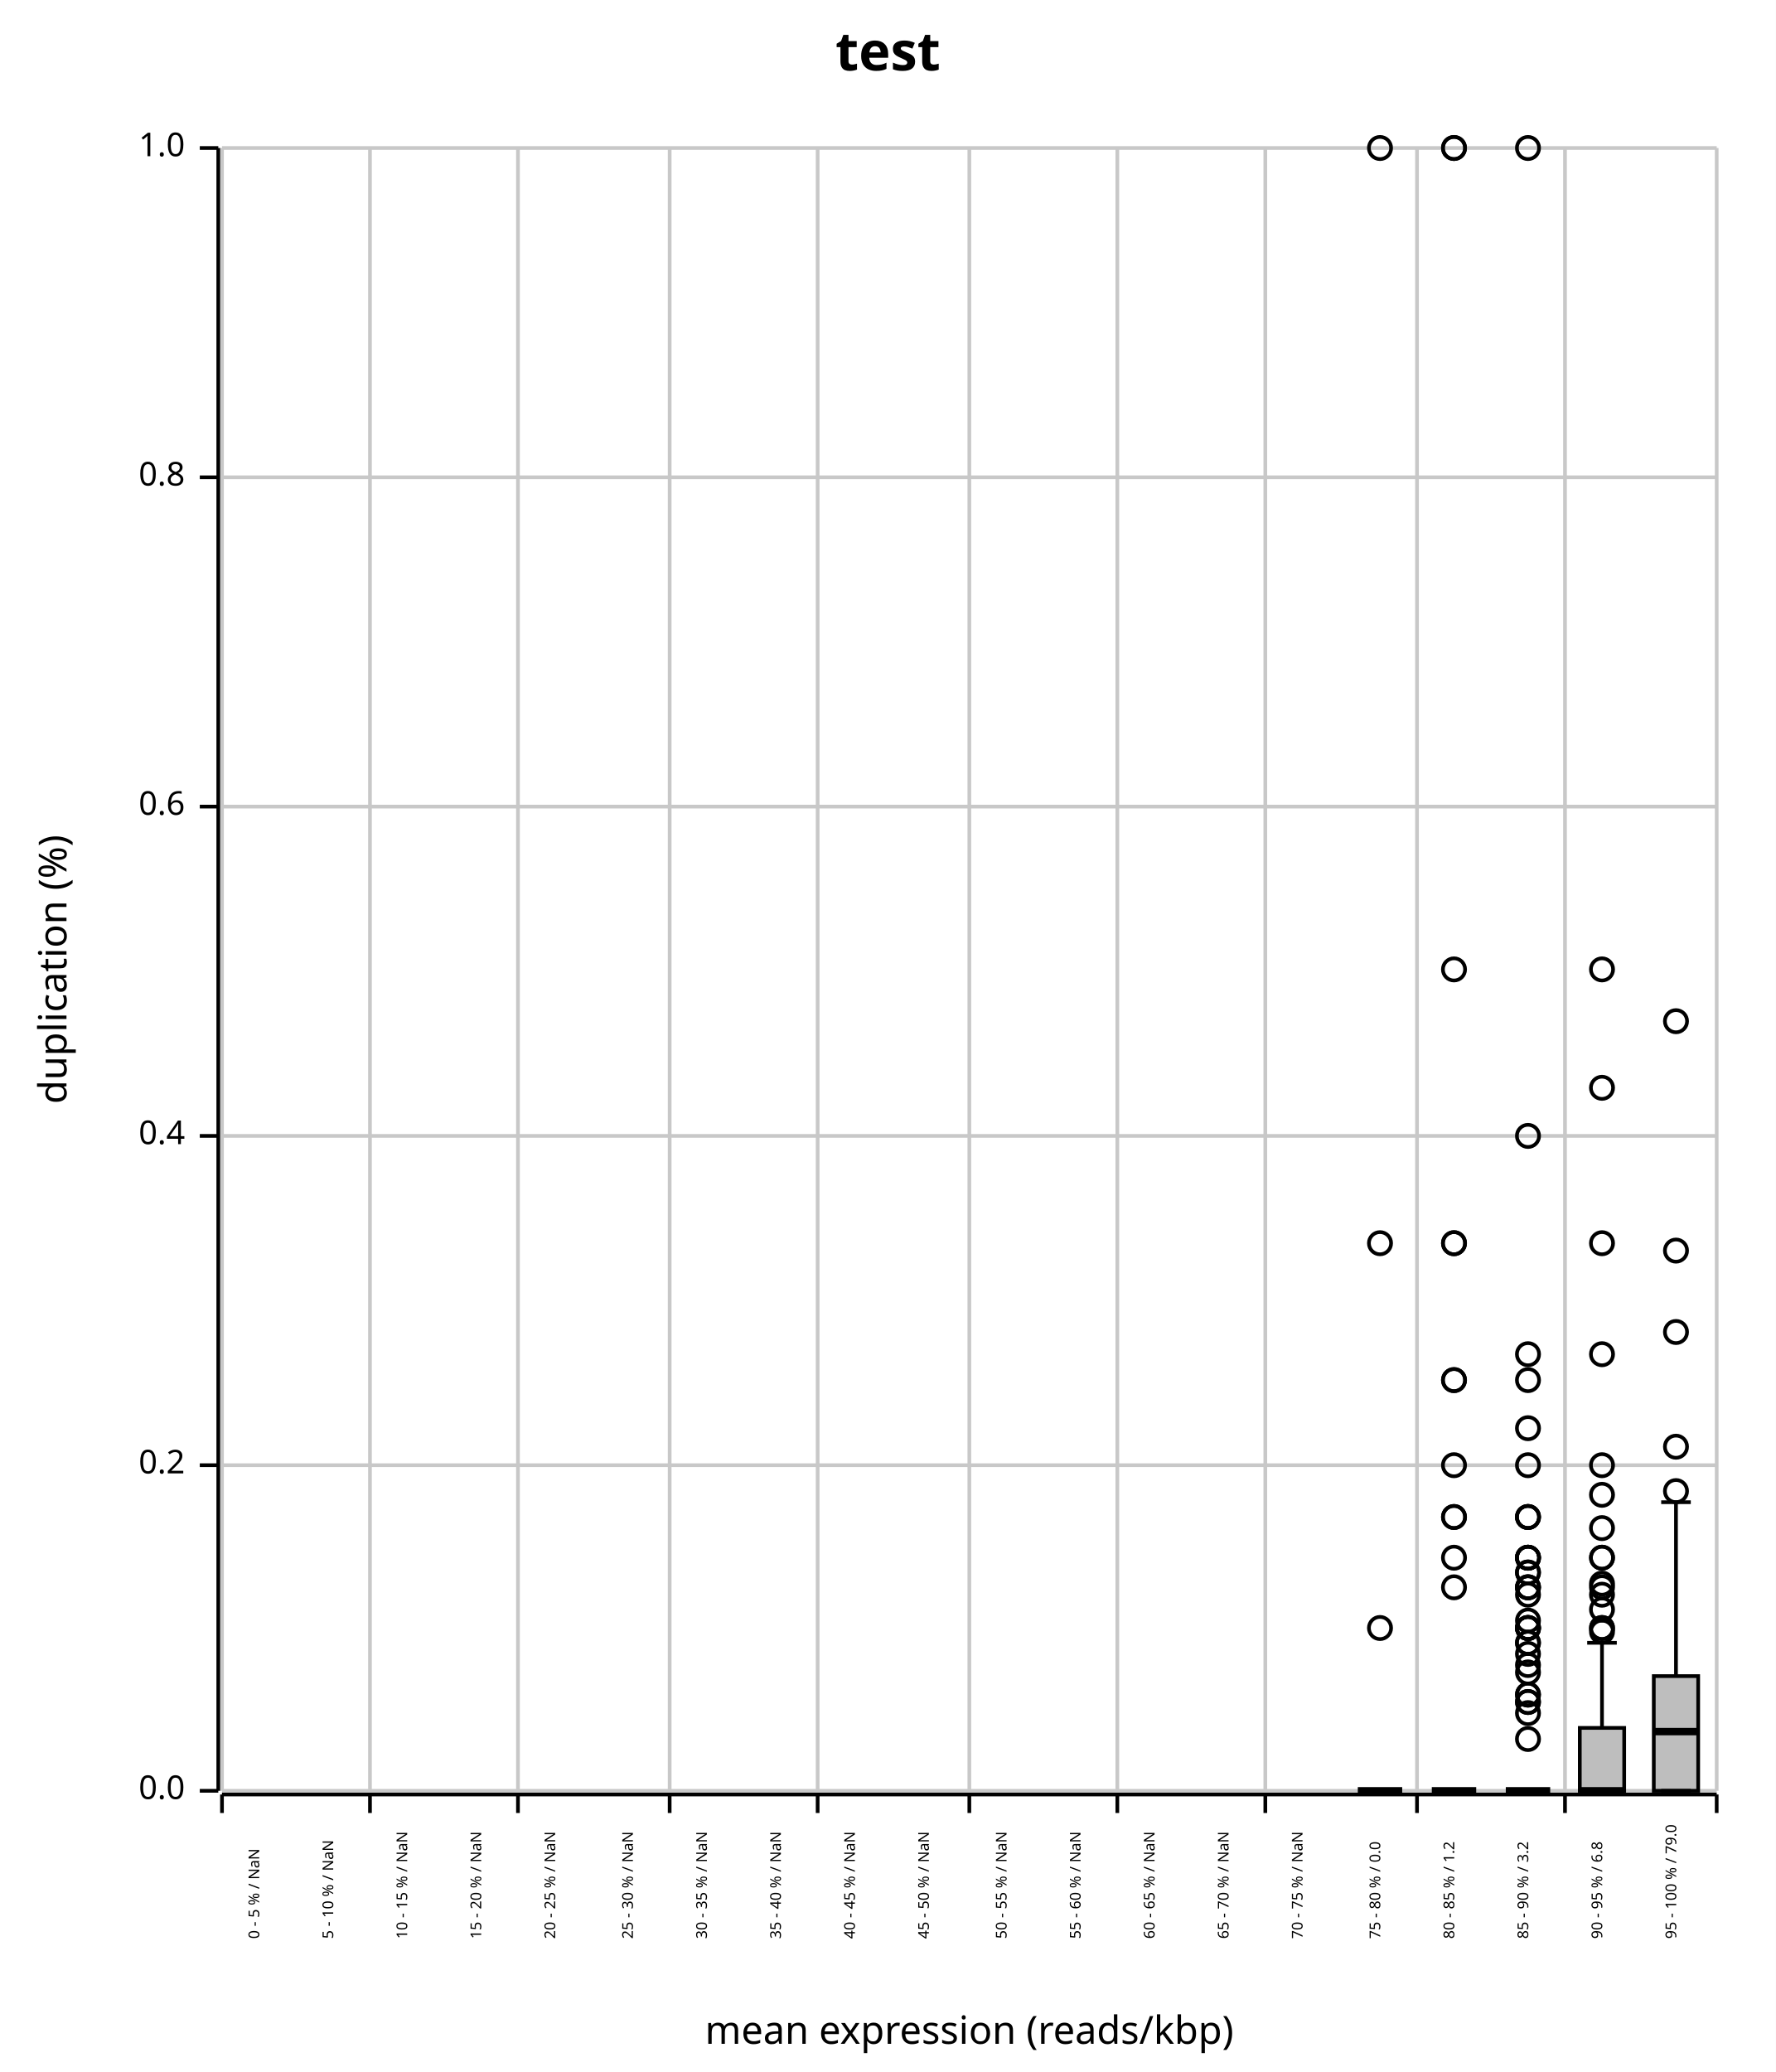
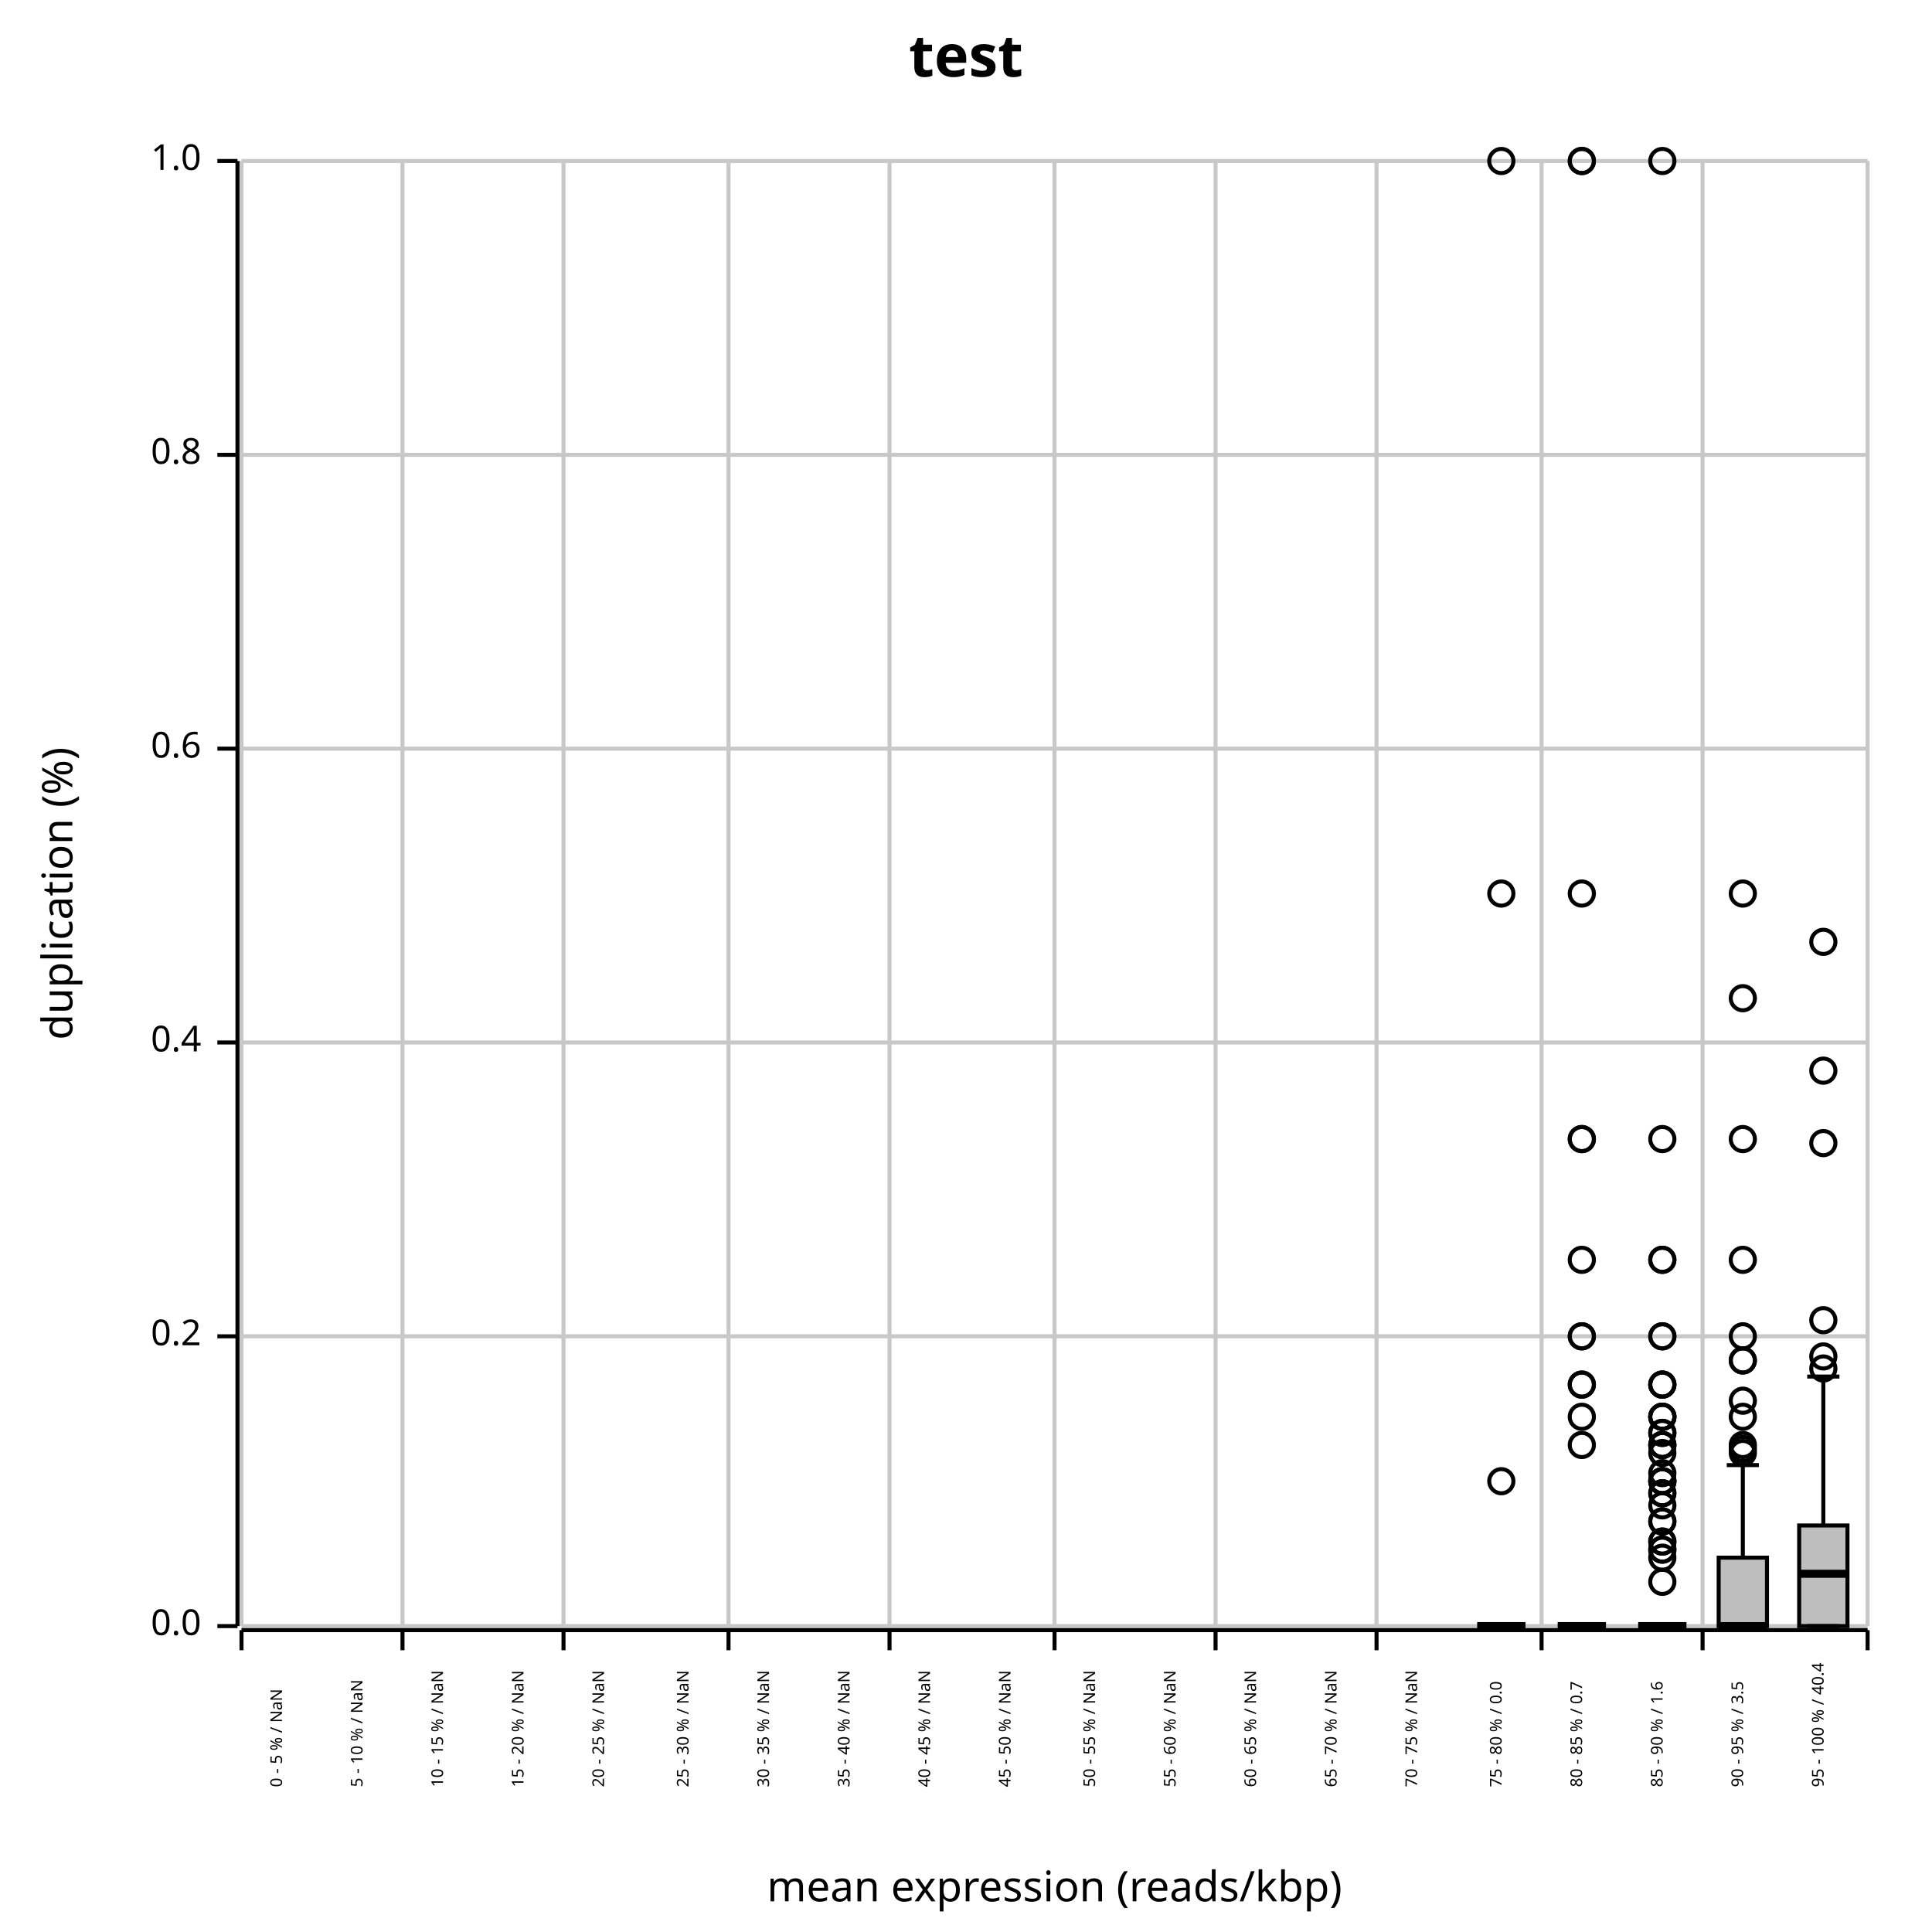
- <svg xmlns="http://www.w3.org/2000/svg" width="480" height="560" viewBox="0 0 480 560">
-   <rect x="0" y="0" width="480" height="560" opacity="1" fill="#FFFFFF" stroke="none" />
+ <svg xmlns="http://www.w3.org/2000/svg" width="480" height="480" viewBox="0 0 480 480">
+   <rect x="0" y="0" width="480" height="480" opacity="1" fill="#FFFFFF" stroke="none" />
  <text x="240" y="8" dy="0.76em" text-anchor="middle" font-family="sans-serif" font-size="14.516" opacity="1" fill="#000000" font-weight="bold">
test
</text>
-   <text x="10" y="262" dy="0.76em" text-anchor="middle" font-family="sans-serif" font-size="10.484" opacity="1" fill="#000000" transform="rotate(270, 10, 262)">
+   <text x="10" y="222" dy="0.76em" text-anchor="middle" font-family="sans-serif" font-size="10.484" opacity="1" fill="#000000" transform="rotate(270, 10, 222)">
duplication (%)
</text>
-   <text x="262" y="555" dy="-0.5ex" text-anchor="middle" font-family="sans-serif" font-size="10.484" opacity="1" fill="#000000">
+   <text x="262" y="475" dy="-0.5ex" text-anchor="middle" font-family="sans-serif" font-size="10.484" opacity="1" fill="#000000">
mean expression (reads/kbp)
</text>
-   <line opacity="1" stroke="#C8C8C8" stroke-width="1" x1="60" y1="484" x2="60" y2="40" />
-   <line opacity="1" stroke="#C8C8C8" stroke-width="1" x1="100" y1="484" x2="100" y2="40" />
-   <line opacity="1" stroke="#C8C8C8" stroke-width="1" x1="140" y1="484" x2="140" y2="40" />
-   <line opacity="1" stroke="#C8C8C8" stroke-width="1" x1="181" y1="484" x2="181" y2="40" />
-   <line opacity="1" stroke="#C8C8C8" stroke-width="1" x1="221" y1="484" x2="221" y2="40" />
-   <line opacity="1" stroke="#C8C8C8" stroke-width="1" x1="262" y1="484" x2="262" y2="40" />
-   <line opacity="1" stroke="#C8C8C8" stroke-width="1" x1="302" y1="484" x2="302" y2="40" />
-   <line opacity="1" stroke="#C8C8C8" stroke-width="1" x1="342" y1="484" x2="342" y2="40" />
-   <line opacity="1" stroke="#C8C8C8" stroke-width="1" x1="383" y1="484" x2="383" y2="40" />
-   <line opacity="1" stroke="#C8C8C8" stroke-width="1" x1="423" y1="484" x2="423" y2="40" />
-   <line opacity="1" stroke="#C8C8C8" stroke-width="1" x1="464" y1="484" x2="464" y2="40" />
-   <line opacity="1" stroke="#C8C8C8" stroke-width="1" x1="60" y1="484" x2="464" y2="484" />
-   <line opacity="1" stroke="#C8C8C8" stroke-width="1" x1="60" y1="396" x2="464" y2="396" />
-   <line opacity="1" stroke="#C8C8C8" stroke-width="1" x1="60" y1="307" x2="464" y2="307" />
-   <line opacity="1" stroke="#C8C8C8" stroke-width="1" x1="60" y1="218" x2="464" y2="218" />
-   <line opacity="1" stroke="#C8C8C8" stroke-width="1" x1="60" y1="129" x2="464" y2="129" />
+   <line opacity="1" stroke="#C8C8C8" stroke-width="1" x1="60" y1="404" x2="60" y2="40" />
+   <line opacity="1" stroke="#C8C8C8" stroke-width="1" x1="100" y1="404" x2="100" y2="40" />
+   <line opacity="1" stroke="#C8C8C8" stroke-width="1" x1="140" y1="404" x2="140" y2="40" />
+   <line opacity="1" stroke="#C8C8C8" stroke-width="1" x1="181" y1="404" x2="181" y2="40" />
+   <line opacity="1" stroke="#C8C8C8" stroke-width="1" x1="221" y1="404" x2="221" y2="40" />
+   <line opacity="1" stroke="#C8C8C8" stroke-width="1" x1="262" y1="404" x2="262" y2="40" />
+   <line opacity="1" stroke="#C8C8C8" stroke-width="1" x1="302" y1="404" x2="302" y2="40" />
+   <line opacity="1" stroke="#C8C8C8" stroke-width="1" x1="342" y1="404" x2="342" y2="40" />
+   <line opacity="1" stroke="#C8C8C8" stroke-width="1" x1="383" y1="404" x2="383" y2="40" />
+   <line opacity="1" stroke="#C8C8C8" stroke-width="1" x1="423" y1="404" x2="423" y2="40" />
+   <line opacity="1" stroke="#C8C8C8" stroke-width="1" x1="464" y1="404" x2="464" y2="40" />
+   <line opacity="1" stroke="#C8C8C8" stroke-width="1" x1="60" y1="404" x2="464" y2="404" />
+   <line opacity="1" stroke="#C8C8C8" stroke-width="1" x1="60" y1="332" x2="464" y2="332" />
+   <line opacity="1" stroke="#C8C8C8" stroke-width="1" x1="60" y1="259" x2="464" y2="259" />
+   <line opacity="1" stroke="#C8C8C8" stroke-width="1" x1="60" y1="186" x2="464" y2="186" />
+   <line opacity="1" stroke="#C8C8C8" stroke-width="1" x1="60" y1="113" x2="464" y2="113" />
  <line opacity="1" stroke="#C8C8C8" stroke-width="1" x1="60" y1="40" x2="464" y2="40" />
-   <polyline fill="none" opacity="1" stroke="#000000" stroke-width="1" points="59,40 59,484 " />
-   <text x="50" y="484" dy="0.5ex" text-anchor="end" font-family="sans-serif" font-size="8.871" opacity="1" fill="#000000">
+   <polyline fill="none" opacity="1" stroke="#000000" stroke-width="1" points="59,40 59,404 " />
+   <text x="50" y="404" dy="0.5ex" text-anchor="end" font-family="sans-serif" font-size="8.871" opacity="1" fill="#000000">
0.0
</text>
-   <polyline fill="none" opacity="1" stroke="#000000" stroke-width="1" points="54,484 59,484 " />
-   <text x="50" y="396" dy="0.5ex" text-anchor="end" font-family="sans-serif" font-size="8.871" opacity="1" fill="#000000">
+   <polyline fill="none" opacity="1" stroke="#000000" stroke-width="1" points="54,404 59,404 " />
+   <text x="50" y="332" dy="0.5ex" text-anchor="end" font-family="sans-serif" font-size="8.871" opacity="1" fill="#000000">
0.2
</text>
-   <polyline fill="none" opacity="1" stroke="#000000" stroke-width="1" points="54,396 59,396 " />
-   <text x="50" y="307" dy="0.5ex" text-anchor="end" font-family="sans-serif" font-size="8.871" opacity="1" fill="#000000">
+   <polyline fill="none" opacity="1" stroke="#000000" stroke-width="1" points="54,332 59,332 " />
+   <text x="50" y="259" dy="0.5ex" text-anchor="end" font-family="sans-serif" font-size="8.871" opacity="1" fill="#000000">
0.4
</text>
-   <polyline fill="none" opacity="1" stroke="#000000" stroke-width="1" points="54,307 59,307 " />
-   <text x="50" y="218" dy="0.5ex" text-anchor="end" font-family="sans-serif" font-size="8.871" opacity="1" fill="#000000">
+   <polyline fill="none" opacity="1" stroke="#000000" stroke-width="1" points="54,259 59,259 " />
+   <text x="50" y="186" dy="0.5ex" text-anchor="end" font-family="sans-serif" font-size="8.871" opacity="1" fill="#000000">
0.6
</text>
-   <polyline fill="none" opacity="1" stroke="#000000" stroke-width="1" points="54,218 59,218 " />
-   <text x="50" y="129" dy="0.5ex" text-anchor="end" font-family="sans-serif" font-size="8.871" opacity="1" fill="#000000">
+   <polyline fill="none" opacity="1" stroke="#000000" stroke-width="1" points="54,186 59,186 " />
+   <text x="50" y="113" dy="0.5ex" text-anchor="end" font-family="sans-serif" font-size="8.871" opacity="1" fill="#000000">
0.8
</text>
-   <polyline fill="none" opacity="1" stroke="#000000" stroke-width="1" points="54,129 59,129 " />
+   <polyline fill="none" opacity="1" stroke="#000000" stroke-width="1" points="54,113 59,113 " />
  <text x="50" y="40" dy="0.5ex" text-anchor="end" font-family="sans-serif" font-size="8.871" opacity="1" fill="#000000">
1.0
</text>
  <polyline fill="none" opacity="1" stroke="#000000" stroke-width="1" points="54,40 59,40 " />
-   <polyline fill="none" opacity="1" stroke="#000000" stroke-width="1" points="60,485 464,485 " />
-   <text x="60" y="495" dy="0.76em" text-anchor="middle" font-family="sans-serif" font-size="8.871" opacity="1" fill="#000000">
- 
- </text>
-   <polyline fill="none" opacity="1" stroke="#000000" stroke-width="1" points="60,485 60,490 " />
-   <text x="100" y="495" dy="0.76em" text-anchor="middle" font-family="sans-serif" font-size="8.871" opacity="1" fill="#000000">
- 
- </text>
-   <polyline fill="none" opacity="1" stroke="#000000" stroke-width="1" points="100,485 100,490 " />
-   <text x="140" y="495" dy="0.76em" text-anchor="middle" font-family="sans-serif" font-size="8.871" opacity="1" fill="#000000">
- 
- </text>
-   <polyline fill="none" opacity="1" stroke="#000000" stroke-width="1" points="140,485 140,490 " />
-   <text x="181" y="495" dy="0.76em" text-anchor="middle" font-family="sans-serif" font-size="8.871" opacity="1" fill="#000000">
- 
- </text>
-   <polyline fill="none" opacity="1" stroke="#000000" stroke-width="1" points="181,485 181,490 " />
-   <text x="221" y="495" dy="0.76em" text-anchor="middle" font-family="sans-serif" font-size="8.871" opacity="1" fill="#000000">
- 
- </text>
-   <polyline fill="none" opacity="1" stroke="#000000" stroke-width="1" points="221,485 221,490 " />
-   <text x="262" y="495" dy="0.76em" text-anchor="middle" font-family="sans-serif" font-size="8.871" opacity="1" fill="#000000">
- 
- </text>
-   <polyline fill="none" opacity="1" stroke="#000000" stroke-width="1" points="262,485 262,490 " />
-   <text x="302" y="495" dy="0.76em" text-anchor="middle" font-family="sans-serif" font-size="8.871" opacity="1" fill="#000000">
- 
- </text>
-   <polyline fill="none" opacity="1" stroke="#000000" stroke-width="1" points="302,485 302,490 " />
-   <text x="342" y="495" dy="0.76em" text-anchor="middle" font-family="sans-serif" font-size="8.871" opacity="1" fill="#000000">
- 
- </text>
-   <polyline fill="none" opacity="1" stroke="#000000" stroke-width="1" points="342,485 342,490 " />
-   <text x="383" y="495" dy="0.76em" text-anchor="middle" font-family="sans-serif" font-size="8.871" opacity="1" fill="#000000">
- 
- </text>
-   <polyline fill="none" opacity="1" stroke="#000000" stroke-width="1" points="383,485 383,490 " />
-   <text x="423" y="495" dy="0.76em" text-anchor="middle" font-family="sans-serif" font-size="8.871" opacity="1" fill="#000000">
- 
- </text>
-   <polyline fill="none" opacity="1" stroke="#000000" stroke-width="1" points="423,485 423,490 " />
-   <text x="464" y="495" dy="0.76em" text-anchor="middle" font-family="sans-serif" font-size="8.871" opacity="1" fill="#000000">
- 
- </text>
-   <polyline fill="none" opacity="1" stroke="#000000" stroke-width="1" points="464,485 464,490 " />
-   <text x="67" y="524" dy="0.76em" text-anchor="start" font-family="sans-serif" font-size="4.032" opacity="1" fill="#000000" transform="rotate(270, 67, 524)">
+   <polyline fill="none" opacity="1" stroke="#000000" stroke-width="1" points="60,405 464,405 " />
+   <text x="60" y="415" dy="0.76em" text-anchor="middle" font-family="sans-serif" font-size="8.871" opacity="1" fill="#000000">
+ 
+ </text>
+   <polyline fill="none" opacity="1" stroke="#000000" stroke-width="1" points="60,405 60,410 " />
+   <text x="100" y="415" dy="0.76em" text-anchor="middle" font-family="sans-serif" font-size="8.871" opacity="1" fill="#000000">
+ 
+ </text>
+   <polyline fill="none" opacity="1" stroke="#000000" stroke-width="1" points="100,405 100,410 " />
+   <text x="140" y="415" dy="0.76em" text-anchor="middle" font-family="sans-serif" font-size="8.871" opacity="1" fill="#000000">
+ 
+ </text>
+   <polyline fill="none" opacity="1" stroke="#000000" stroke-width="1" points="140,405 140,410 " />
+   <text x="181" y="415" dy="0.76em" text-anchor="middle" font-family="sans-serif" font-size="8.871" opacity="1" fill="#000000">
+ 
+ </text>
+   <polyline fill="none" opacity="1" stroke="#000000" stroke-width="1" points="181,405 181,410 " />
+   <text x="221" y="415" dy="0.76em" text-anchor="middle" font-family="sans-serif" font-size="8.871" opacity="1" fill="#000000">
+ 
+ </text>
+   <polyline fill="none" opacity="1" stroke="#000000" stroke-width="1" points="221,405 221,410 " />
+   <text x="262" y="415" dy="0.76em" text-anchor="middle" font-family="sans-serif" font-size="8.871" opacity="1" fill="#000000">
+ 
+ </text>
+   <polyline fill="none" opacity="1" stroke="#000000" stroke-width="1" points="262,405 262,410 " />
+   <text x="302" y="415" dy="0.76em" text-anchor="middle" font-family="sans-serif" font-size="8.871" opacity="1" fill="#000000">
+ 
+ </text>
+   <polyline fill="none" opacity="1" stroke="#000000" stroke-width="1" points="302,405 302,410 " />
+   <text x="342" y="415" dy="0.76em" text-anchor="middle" font-family="sans-serif" font-size="8.871" opacity="1" fill="#000000">
+ 
+ </text>
+   <polyline fill="none" opacity="1" stroke="#000000" stroke-width="1" points="342,405 342,410 " />
+   <text x="383" y="415" dy="0.76em" text-anchor="middle" font-family="sans-serif" font-size="8.871" opacity="1" fill="#000000">
+ 
+ </text>
+   <polyline fill="none" opacity="1" stroke="#000000" stroke-width="1" points="383,405 383,410 " />
+   <text x="423" y="415" dy="0.76em" text-anchor="middle" font-family="sans-serif" font-size="8.871" opacity="1" fill="#000000">
+ 
+ </text>
+   <polyline fill="none" opacity="1" stroke="#000000" stroke-width="1" points="423,405 423,410 " />
+   <text x="464" y="415" dy="0.76em" text-anchor="middle" font-family="sans-serif" font-size="8.871" opacity="1" fill="#000000">
+ 
+ </text>
+   <polyline fill="none" opacity="1" stroke="#000000" stroke-width="1" points="464,405 464,410 " />
+   <text x="67" y="444" dy="0.76em" text-anchor="start" font-family="sans-serif" font-size="4.032" opacity="1" fill="#000000" transform="rotate(270, 67, 444)">
0 - 5 % / NaN
</text>
-   <text x="87" y="524" dy="0.76em" text-anchor="start" font-family="sans-serif" font-size="4.032" opacity="1" fill="#000000" transform="rotate(270, 87, 524)">
+   <text x="87" y="444" dy="0.76em" text-anchor="start" font-family="sans-serif" font-size="4.032" opacity="1" fill="#000000" transform="rotate(270, 87, 444)">
5 - 10 % / NaN
</text>
-   <text x="107" y="524" dy="0.76em" text-anchor="start" font-family="sans-serif" font-size="4.032" opacity="1" fill="#000000" transform="rotate(270, 107, 524)">
+   <text x="107" y="444" dy="0.76em" text-anchor="start" font-family="sans-serif" font-size="4.032" opacity="1" fill="#000000" transform="rotate(270, 107, 444)">
10 - 15 % / NaN
</text>
-   <text x="127" y="524" dy="0.76em" text-anchor="start" font-family="sans-serif" font-size="4.032" opacity="1" fill="#000000" transform="rotate(270, 127, 524)">
+   <text x="127" y="444" dy="0.76em" text-anchor="start" font-family="sans-serif" font-size="4.032" opacity="1" fill="#000000" transform="rotate(270, 127, 444)">
15 - 20 % / NaN
</text>
-   <text x="147" y="524" dy="0.76em" text-anchor="start" font-family="sans-serif" font-size="4.032" opacity="1" fill="#000000" transform="rotate(270, 147, 524)">
+   <text x="147" y="444" dy="0.76em" text-anchor="start" font-family="sans-serif" font-size="4.032" opacity="1" fill="#000000" transform="rotate(270, 147, 444)">
20 - 25 % / NaN
</text>
-   <text x="168" y="524" dy="0.76em" text-anchor="start" font-family="sans-serif" font-size="4.032" opacity="1" fill="#000000" transform="rotate(270, 168, 524)">
+   <text x="168" y="444" dy="0.76em" text-anchor="start" font-family="sans-serif" font-size="4.032" opacity="1" fill="#000000" transform="rotate(270, 168, 444)">
25 - 30 % / NaN
</text>
-   <text x="188" y="524" dy="0.76em" text-anchor="start" font-family="sans-serif" font-size="4.032" opacity="1" fill="#000000" transform="rotate(270, 188, 524)">
+   <text x="188" y="444" dy="0.76em" text-anchor="start" font-family="sans-serif" font-size="4.032" opacity="1" fill="#000000" transform="rotate(270, 188, 444)">
30 - 35 % / NaN
</text>
-   <text x="208" y="524" dy="0.76em" text-anchor="start" font-family="sans-serif" font-size="4.032" opacity="1" fill="#000000" transform="rotate(270, 208, 524)">
+   <text x="208" y="444" dy="0.76em" text-anchor="start" font-family="sans-serif" font-size="4.032" opacity="1" fill="#000000" transform="rotate(270, 208, 444)">
35 - 40 % / NaN
</text>
-   <text x="228" y="524" dy="0.76em" text-anchor="start" font-family="sans-serif" font-size="4.032" opacity="1" fill="#000000" transform="rotate(270, 228, 524)">
+   <text x="228" y="444" dy="0.76em" text-anchor="start" font-family="sans-serif" font-size="4.032" opacity="1" fill="#000000" transform="rotate(270, 228, 444)">
40 - 45 % / NaN
</text>
-   <text x="248" y="524" dy="0.76em" text-anchor="start" font-family="sans-serif" font-size="4.032" opacity="1" fill="#000000" transform="rotate(270, 248, 524)">
+   <text x="248" y="444" dy="0.76em" text-anchor="start" font-family="sans-serif" font-size="4.032" opacity="1" fill="#000000" transform="rotate(270, 248, 444)">
45 - 50 % / NaN
</text>
-   <text x="269" y="524" dy="0.76em" text-anchor="start" font-family="sans-serif" font-size="4.032" opacity="1" fill="#000000" transform="rotate(270, 269, 524)">
+   <text x="269" y="444" dy="0.76em" text-anchor="start" font-family="sans-serif" font-size="4.032" opacity="1" fill="#000000" transform="rotate(270, 269, 444)">
50 - 55 % / NaN
</text>
-   <text x="289" y="524" dy="0.76em" text-anchor="start" font-family="sans-serif" font-size="4.032" opacity="1" fill="#000000" transform="rotate(270, 289, 524)">
+   <text x="289" y="444" dy="0.76em" text-anchor="start" font-family="sans-serif" font-size="4.032" opacity="1" fill="#000000" transform="rotate(270, 289, 444)">
55 - 60 % / NaN
</text>
-   <text x="309" y="524" dy="0.76em" text-anchor="start" font-family="sans-serif" font-size="4.032" opacity="1" fill="#000000" transform="rotate(270, 309, 524)">
+   <text x="309" y="444" dy="0.76em" text-anchor="start" font-family="sans-serif" font-size="4.032" opacity="1" fill="#000000" transform="rotate(270, 309, 444)">
60 - 65 % / NaN
</text>
-   <text x="329" y="524" dy="0.76em" text-anchor="start" font-family="sans-serif" font-size="4.032" opacity="1" fill="#000000" transform="rotate(270, 329, 524)">
+   <text x="329" y="444" dy="0.76em" text-anchor="start" font-family="sans-serif" font-size="4.032" opacity="1" fill="#000000" transform="rotate(270, 329, 444)">
65 - 70 % / NaN
</text>
-   <text x="349" y="524" dy="0.76em" text-anchor="start" font-family="sans-serif" font-size="4.032" opacity="1" fill="#000000" transform="rotate(270, 349, 524)">
+   <text x="349" y="444" dy="0.76em" text-anchor="start" font-family="sans-serif" font-size="4.032" opacity="1" fill="#000000" transform="rotate(270, 349, 444)">
70 - 75 % / NaN
</text>
-   <text x="370" y="524" dy="0.76em" text-anchor="start" font-family="sans-serif" font-size="4.032" opacity="1" fill="#000000" transform="rotate(270, 370, 524)">
+   <text x="370" y="444" dy="0.76em" text-anchor="start" font-family="sans-serif" font-size="4.032" opacity="1" fill="#000000" transform="rotate(270, 370, 444)">
75 - 80 % / 0.0
</text>
-   <text x="390" y="524" dy="0.76em" text-anchor="start" font-family="sans-serif" font-size="4.032" opacity="1" fill="#000000" transform="rotate(270, 390, 524)">
- 80 - 85 % / 1.2
- </text>
-   <text x="410" y="524" dy="0.76em" text-anchor="start" font-family="sans-serif" font-size="4.032" opacity="1" fill="#000000" transform="rotate(270, 410, 524)">
- 85 - 90 % / 3.2
- </text>
-   <text x="430" y="524" dy="0.76em" text-anchor="start" font-family="sans-serif" font-size="4.032" opacity="1" fill="#000000" transform="rotate(270, 430, 524)">
- 90 - 95 % / 6.8
- </text>
-   <text x="450" y="524" dy="0.76em" text-anchor="start" font-family="sans-serif" font-size="4.032" opacity="1" fill="#000000" transform="rotate(270, 450, 524)">
- 95 - 100 % / 79.0
- </text>
-   <rect x="367" y="484" width="12" height="0" opacity="1" fill="#BEBEBE" stroke="none" />
-   <rect x="367" y="484" width="12" height="0" opacity="1" fill="none" stroke="#000000" />
-   <polyline fill="none" opacity="1" stroke="#000000" stroke-width="2" points="367,484 379,484 " />
-   <polyline fill="none" opacity="1" stroke="#000000" stroke-width="1" points="373,484 373,484 " />
-   <polyline fill="none" opacity="1" stroke="#000000" stroke-width="1" points="369,484 377,484 " />
-   <polyline fill="none" opacity="1" stroke="#000000" stroke-width="1" points="373,484 373,484 " />
-   <polyline fill="none" opacity="1" stroke="#000000" stroke-width="1" points="369,484 377,484 " />
-   <circle cx="373" cy="440" r="3" opacity="1" fill="none" stroke="#000000" stroke-width="1" />
-   <circle cx="373" cy="336" r="3" opacity="1" fill="none" stroke="#000000" stroke-width="1" />
+   <text x="390" y="444" dy="0.76em" text-anchor="start" font-family="sans-serif" font-size="4.032" opacity="1" fill="#000000" transform="rotate(270, 390, 444)">
+ 80 - 85 % / 0.7
+ </text>
+   <text x="410" y="444" dy="0.76em" text-anchor="start" font-family="sans-serif" font-size="4.032" opacity="1" fill="#000000" transform="rotate(270, 410, 444)">
+ 85 - 90 % / 1.6
+ </text>
+   <text x="430" y="444" dy="0.76em" text-anchor="start" font-family="sans-serif" font-size="4.032" opacity="1" fill="#000000" transform="rotate(270, 430, 444)">
+ 90 - 95 % / 3.5
+ </text>
+   <text x="450" y="444" dy="0.76em" text-anchor="start" font-family="sans-serif" font-size="4.032" opacity="1" fill="#000000" transform="rotate(270, 450, 444)">
+ 95 - 100 % / 40.4
+ </text>
+   <rect x="367" y="404" width="12" height="0" opacity="1" fill="#BEBEBE" stroke="none" />
+   <rect x="367" y="404" width="12" height="0" opacity="1" fill="none" stroke="#000000" />
+   <polyline fill="none" opacity="1" stroke="#000000" stroke-width="2" points="367,404 379,404 " />
+   <polyline fill="none" opacity="1" stroke="#000000" stroke-width="1" points="373,404 373,404 " />
+   <polyline fill="none" opacity="1" stroke="#000000" stroke-width="1" points="369,404 377,404 " />
+   <polyline fill="none" opacity="1" stroke="#000000" stroke-width="1" points="373,404 373,404 " />
+   <polyline fill="none" opacity="1" stroke="#000000" stroke-width="1" points="369,404 377,404 " />
+   <circle cx="373" cy="368" r="3" opacity="1" fill="none" stroke="#000000" stroke-width="1" />
+   <circle cx="373" cy="222" r="3" opacity="1" fill="none" stroke="#000000" stroke-width="1" />
  <circle cx="373" cy="40" r="3" opacity="1" fill="none" stroke="#000000" stroke-width="1" />
-   <rect x="387" y="484" width="12" height="0" opacity="1" fill="#BEBEBE" stroke="none" />
-   <rect x="387" y="484" width="12" height="0" opacity="1" fill="none" stroke="#000000" />
-   <polyline fill="none" opacity="1" stroke="#000000" stroke-width="2" points="387,484 399,484 " />
-   <polyline fill="none" opacity="1" stroke="#000000" stroke-width="1" points="393,484 393,484 " />
-   <polyline fill="none" opacity="1" stroke="#000000" stroke-width="1" points="389,484 397,484 " />
-   <polyline fill="none" opacity="1" stroke="#000000" stroke-width="1" points="393,484 393,484 " />
-   <polyline fill="none" opacity="1" stroke="#000000" stroke-width="1" points="389,484 397,484 " />
-   <circle cx="393" cy="429" r="3" opacity="1" fill="none" stroke="#000000" stroke-width="1" />
-   <circle cx="393" cy="421" r="3" opacity="1" fill="none" stroke="#000000" stroke-width="1" />
-   <circle cx="393" cy="410" r="3" opacity="1" fill="none" stroke="#000000" stroke-width="1" />
-   <circle cx="393" cy="410" r="3" opacity="1" fill="none" stroke="#000000" stroke-width="1" />
-   <circle cx="393" cy="396" r="3" opacity="1" fill="none" stroke="#000000" stroke-width="1" />
-   <circle cx="393" cy="373" r="3" opacity="1" fill="none" stroke="#000000" stroke-width="1" />
-   <circle cx="393" cy="373" r="3" opacity="1" fill="none" stroke="#000000" stroke-width="1" />
-   <circle cx="393" cy="336" r="3" opacity="1" fill="none" stroke="#000000" stroke-width="1" />
-   <circle cx="393" cy="336" r="3" opacity="1" fill="none" stroke="#000000" stroke-width="1" />
-   <circle cx="393" cy="262" r="3" opacity="1" fill="none" stroke="#000000" stroke-width="1" />
+   <rect x="387" y="404" width="12" height="0" opacity="1" fill="#BEBEBE" stroke="none" />
+   <rect x="387" y="404" width="12" height="0" opacity="1" fill="none" stroke="#000000" />
+   <polyline fill="none" opacity="1" stroke="#000000" stroke-width="2" points="387,404 399,404 " />
+   <polyline fill="none" opacity="1" stroke="#000000" stroke-width="1" points="393,404 393,404 " />
+   <polyline fill="none" opacity="1" stroke="#000000" stroke-width="1" points="389,404 397,404 " />
+   <polyline fill="none" opacity="1" stroke="#000000" stroke-width="1" points="393,404 393,404 " />
+   <polyline fill="none" opacity="1" stroke="#000000" stroke-width="1" points="389,404 397,404 " />
+   <circle cx="393" cy="359" r="3" opacity="1" fill="none" stroke="#000000" stroke-width="1" />
+   <circle cx="393" cy="352" r="3" opacity="1" fill="none" stroke="#000000" stroke-width="1" />
+   <circle cx="393" cy="344" r="3" opacity="1" fill="none" stroke="#000000" stroke-width="1" />
+   <circle cx="393" cy="344" r="3" opacity="1" fill="none" stroke="#000000" stroke-width="1" />
+   <circle cx="393" cy="332" r="3" opacity="1" fill="none" stroke="#000000" stroke-width="1" />
+   <circle cx="393" cy="332" r="3" opacity="1" fill="none" stroke="#000000" stroke-width="1" />
+   <circle cx="393" cy="313" r="3" opacity="1" fill="none" stroke="#000000" stroke-width="1" />
+   <circle cx="393" cy="283" r="3" opacity="1" fill="none" stroke="#000000" stroke-width="1" />
+   <circle cx="393" cy="283" r="3" opacity="1" fill="none" stroke="#000000" stroke-width="1" />
+   <circle cx="393" cy="222" r="3" opacity="1" fill="none" stroke="#000000" stroke-width="1" />
  <circle cx="393" cy="40" r="3" opacity="1" fill="none" stroke="#000000" stroke-width="1" />
  <circle cx="393" cy="40" r="3" opacity="1" fill="none" stroke="#000000" stroke-width="1" />
-   <rect x="407" y="484" width="12" height="0" opacity="1" fill="#BEBEBE" stroke="none" />
-   <rect x="407" y="484" width="12" height="0" opacity="1" fill="none" stroke="#000000" />
-   <polyline fill="none" opacity="1" stroke="#000000" stroke-width="2" points="407,484 419,484 " />
-   <polyline fill="none" opacity="1" stroke="#000000" stroke-width="1" points="413,484 413,484 " />
-   <polyline fill="none" opacity="1" stroke="#000000" stroke-width="1" points="409,484 417,484 " />
-   <polyline fill="none" opacity="1" stroke="#000000" stroke-width="1" points="413,484 413,484 " />
-   <polyline fill="none" opacity="1" stroke="#000000" stroke-width="1" points="409,484 417,484 " />
-   <circle cx="413" cy="470" r="3" opacity="1" fill="none" stroke="#000000" stroke-width="1" />
-   <circle cx="413" cy="463" r="3" opacity="1" fill="none" stroke="#000000" stroke-width="1" />
-   <circle cx="413" cy="460" r="3" opacity="1" fill="none" stroke="#000000" stroke-width="1" />
-   <circle cx="413" cy="460" r="3" opacity="1" fill="none" stroke="#000000" stroke-width="1" />
-   <circle cx="413" cy="458" r="3" opacity="1" fill="none" stroke="#000000" stroke-width="1" />
-   <circle cx="413" cy="458" r="3" opacity="1" fill="none" stroke="#000000" stroke-width="1" />
-   <circle cx="413" cy="452" r="3" opacity="1" fill="none" stroke="#000000" stroke-width="1" />
-   <circle cx="413" cy="450" r="3" opacity="1" fill="none" stroke="#000000" stroke-width="1" />
-   <circle cx="413" cy="447" r="3" opacity="1" fill="none" stroke="#000000" stroke-width="1" />
-   <circle cx="413" cy="444" r="3" opacity="1" fill="none" stroke="#000000" stroke-width="1" />
-   <circle cx="413" cy="444" r="3" opacity="1" fill="none" stroke="#000000" stroke-width="1" />
-   <circle cx="413" cy="440" r="3" opacity="1" fill="none" stroke="#000000" stroke-width="1" />
-   <circle cx="413" cy="440" r="3" opacity="1" fill="none" stroke="#000000" stroke-width="1" />
-   <circle cx="413" cy="440" r="3" opacity="1" fill="none" stroke="#000000" stroke-width="1" />
-   <circle cx="413" cy="440" r="3" opacity="1" fill="none" stroke="#000000" stroke-width="1" />
-   <circle cx="413" cy="438" r="3" opacity="1" fill="none" stroke="#000000" stroke-width="1" />
-   <circle cx="413" cy="431" r="3" opacity="1" fill="none" stroke="#000000" stroke-width="1" />
-   <circle cx="413" cy="429" r="3" opacity="1" fill="none" stroke="#000000" stroke-width="1" />
-   <circle cx="413" cy="429" r="3" opacity="1" fill="none" stroke="#000000" stroke-width="1" />
-   <circle cx="413" cy="429" r="3" opacity="1" fill="none" stroke="#000000" stroke-width="1" />
-   <circle cx="413" cy="425" r="3" opacity="1" fill="none" stroke="#000000" stroke-width="1" />
-   <circle cx="413" cy="425" r="3" opacity="1" fill="none" stroke="#000000" stroke-width="1" />
-   <circle cx="413" cy="421" r="3" opacity="1" fill="none" stroke="#000000" stroke-width="1" />
-   <circle cx="413" cy="421" r="3" opacity="1" fill="none" stroke="#000000" stroke-width="1" />
-   <circle cx="413" cy="421" r="3" opacity="1" fill="none" stroke="#000000" stroke-width="1" />
-   <circle cx="413" cy="421" r="3" opacity="1" fill="none" stroke="#000000" stroke-width="1" />
-   <circle cx="413" cy="410" r="3" opacity="1" fill="none" stroke="#000000" stroke-width="1" />
-   <circle cx="413" cy="410" r="3" opacity="1" fill="none" stroke="#000000" stroke-width="1" />
-   <circle cx="413" cy="410" r="3" opacity="1" fill="none" stroke="#000000" stroke-width="1" />
-   <circle cx="413" cy="396" r="3" opacity="1" fill="none" stroke="#000000" stroke-width="1" />
-   <circle cx="413" cy="386" r="3" opacity="1" fill="none" stroke="#000000" stroke-width="1" />
-   <circle cx="413" cy="373" r="3" opacity="1" fill="none" stroke="#000000" stroke-width="1" />
+   <rect x="407" y="404" width="12" height="0" opacity="1" fill="#BEBEBE" stroke="none" />
+   <rect x="407" y="404" width="12" height="0" opacity="1" fill="none" stroke="#000000" />
+   <polyline fill="none" opacity="1" stroke="#000000" stroke-width="2" points="407,404 419,404 " />
+   <polyline fill="none" opacity="1" stroke="#000000" stroke-width="1" points="413,404 413,404 " />
+   <polyline fill="none" opacity="1" stroke="#000000" stroke-width="1" points="409,404 417,404 " />
+   <polyline fill="none" opacity="1" stroke="#000000" stroke-width="1" points="413,404 413,404 " />
+   <polyline fill="none" opacity="1" stroke="#000000" stroke-width="1" points="409,404 417,404 " />
+   <circle cx="413" cy="393" r="3" opacity="1" fill="none" stroke="#000000" stroke-width="1" />
+   <circle cx="413" cy="387" r="3" opacity="1" fill="none" stroke="#000000" stroke-width="1" />
+   <circle cx="413" cy="385" r="3" opacity="1" fill="none" stroke="#000000" stroke-width="1" />
+   <circle cx="413" cy="385" r="3" opacity="1" fill="none" stroke="#000000" stroke-width="1" />
+   <circle cx="413" cy="383" r="3" opacity="1" fill="none" stroke="#000000" stroke-width="1" />
+   <circle cx="413" cy="383" r="3" opacity="1" fill="none" stroke="#000000" stroke-width="1" />
+   <circle cx="413" cy="378" r="3" opacity="1" fill="none" stroke="#000000" stroke-width="1" />
+   <circle cx="413" cy="378" r="3" opacity="1" fill="none" stroke="#000000" stroke-width="1" />
+   <circle cx="413" cy="374" r="3" opacity="1" fill="none" stroke="#000000" stroke-width="1" />
+   <circle cx="413" cy="371" r="3" opacity="1" fill="none" stroke="#000000" stroke-width="1" />
+   <circle cx="413" cy="371" r="3" opacity="1" fill="none" stroke="#000000" stroke-width="1" />
+   <circle cx="413" cy="368" r="3" opacity="1" fill="none" stroke="#000000" stroke-width="1" />
+   <circle cx="413" cy="368" r="3" opacity="1" fill="none" stroke="#000000" stroke-width="1" />
+   <circle cx="413" cy="368" r="3" opacity="1" fill="none" stroke="#000000" stroke-width="1" />
+   <circle cx="413" cy="368" r="3" opacity="1" fill="none" stroke="#000000" stroke-width="1" />
  <circle cx="413" cy="366" r="3" opacity="1" fill="none" stroke="#000000" stroke-width="1" />
-   <circle cx="413" cy="307" r="3" opacity="1" fill="none" stroke="#000000" stroke-width="1" />
+   <circle cx="413" cy="361" r="3" opacity="1" fill="none" stroke="#000000" stroke-width="1" />
+   <circle cx="413" cy="359" r="3" opacity="1" fill="none" stroke="#000000" stroke-width="1" />
+   <circle cx="413" cy="359" r="3" opacity="1" fill="none" stroke="#000000" stroke-width="1" />
+   <circle cx="413" cy="359" r="3" opacity="1" fill="none" stroke="#000000" stroke-width="1" />
+   <circle cx="413" cy="356" r="3" opacity="1" fill="none" stroke="#000000" stroke-width="1" />
+   <circle cx="413" cy="356" r="3" opacity="1" fill="none" stroke="#000000" stroke-width="1" />
+   <circle cx="413" cy="352" r="3" opacity="1" fill="none" stroke="#000000" stroke-width="1" />
+   <circle cx="413" cy="352" r="3" opacity="1" fill="none" stroke="#000000" stroke-width="1" />
+   <circle cx="413" cy="352" r="3" opacity="1" fill="none" stroke="#000000" stroke-width="1" />
+   <circle cx="413" cy="352" r="3" opacity="1" fill="none" stroke="#000000" stroke-width="1" />
+   <circle cx="413" cy="344" r="3" opacity="1" fill="none" stroke="#000000" stroke-width="1" />
+   <circle cx="413" cy="344" r="3" opacity="1" fill="none" stroke="#000000" stroke-width="1" />
+   <circle cx="413" cy="344" r="3" opacity="1" fill="none" stroke="#000000" stroke-width="1" />
+   <circle cx="413" cy="332" r="3" opacity="1" fill="none" stroke="#000000" stroke-width="1" />
+   <circle cx="413" cy="332" r="3" opacity="1" fill="none" stroke="#000000" stroke-width="1" />
+   <circle cx="413" cy="313" r="3" opacity="1" fill="none" stroke="#000000" stroke-width="1" />
+   <circle cx="413" cy="313" r="3" opacity="1" fill="none" stroke="#000000" stroke-width="1" />
+   <circle cx="413" cy="283" r="3" opacity="1" fill="none" stroke="#000000" stroke-width="1" />
  <circle cx="413" cy="40" r="3" opacity="1" fill="none" stroke="#000000" stroke-width="1" />
-   <rect x="427" y="467" width="12" height="17" opacity="1" fill="#BEBEBE" stroke="none" />
-   <rect x="427" y="467" width="12" height="17" opacity="1" fill="none" stroke="#000000" />
-   <polyline fill="none" opacity="1" stroke="#000000" stroke-width="2" points="427,484 439,484 " />
-   <polyline fill="none" opacity="1" stroke="#000000" stroke-width="1" points="433,484 433,484 " />
-   <polyline fill="none" opacity="1" stroke="#000000" stroke-width="1" points="429,484 437,484 " />
-   <polyline fill="none" opacity="1" stroke="#000000" stroke-width="1" points="433,467 433,444 " />
-   <polyline fill="none" opacity="1" stroke="#000000" stroke-width="1" points="429,444 437,444 " />
-   <circle cx="433" cy="441" r="3" opacity="1" fill="none" stroke="#000000" stroke-width="1" />
-   <circle cx="433" cy="440" r="3" opacity="1" fill="none" stroke="#000000" stroke-width="1" />
-   <circle cx="433" cy="440" r="3" opacity="1" fill="none" stroke="#000000" stroke-width="1" />
-   <circle cx="433" cy="435" r="3" opacity="1" fill="none" stroke="#000000" stroke-width="1" />
-   <circle cx="433" cy="431" r="3" opacity="1" fill="none" stroke="#000000" stroke-width="1" />
-   <circle cx="433" cy="429" r="3" opacity="1" fill="none" stroke="#000000" stroke-width="1" />
-   <circle cx="433" cy="428" r="3" opacity="1" fill="none" stroke="#000000" stroke-width="1" />
-   <circle cx="433" cy="421" r="3" opacity="1" fill="none" stroke="#000000" stroke-width="1" />
-   <circle cx="433" cy="421" r="3" opacity="1" fill="none" stroke="#000000" stroke-width="1" />
-   <circle cx="433" cy="413" r="3" opacity="1" fill="none" stroke="#000000" stroke-width="1" />
-   <circle cx="433" cy="404" r="3" opacity="1" fill="none" stroke="#000000" stroke-width="1" />
-   <circle cx="433" cy="396" r="3" opacity="1" fill="none" stroke="#000000" stroke-width="1" />
-   <circle cx="433" cy="366" r="3" opacity="1" fill="none" stroke="#000000" stroke-width="1" />
-   <circle cx="433" cy="336" r="3" opacity="1" fill="none" stroke="#000000" stroke-width="1" />
-   <circle cx="433" cy="294" r="3" opacity="1" fill="none" stroke="#000000" stroke-width="1" />
-   <circle cx="433" cy="262" r="3" opacity="1" fill="none" stroke="#000000" stroke-width="1" />
-   <rect x="447" y="453" width="12" height="31" opacity="1" fill="#BEBEBE" stroke="none" />
-   <rect x="447" y="453" width="12" height="31" opacity="1" fill="none" stroke="#000000" />
-   <polyline fill="none" opacity="1" stroke="#000000" stroke-width="2" points="447,468 459,468 " />
-   <polyline fill="none" opacity="1" stroke="#000000" stroke-width="1" points="453,484 453,484 " />
-   <polyline fill="none" opacity="1" stroke="#000000" stroke-width="1" points="449,484 457,484 " />
-   <polyline fill="none" opacity="1" stroke="#000000" stroke-width="1" points="453,453 453,406 " />
-   <polyline fill="none" opacity="1" stroke="#000000" stroke-width="1" points="449,406 457,406 " />
-   <circle cx="453" cy="403" r="3" opacity="1" fill="none" stroke="#000000" stroke-width="1" />
-   <circle cx="453" cy="391" r="3" opacity="1" fill="none" stroke="#000000" stroke-width="1" />
-   <circle cx="453" cy="360" r="3" opacity="1" fill="none" stroke="#000000" stroke-width="1" />
-   <circle cx="453" cy="338" r="3" opacity="1" fill="none" stroke="#000000" stroke-width="1" />
-   <circle cx="453" cy="276" r="3" opacity="1" fill="none" stroke="#000000" stroke-width="1" />
+   <rect x="427" y="387" width="12" height="17" opacity="1" fill="#BEBEBE" stroke="none" />
+   <rect x="427" y="387" width="12" height="17" opacity="1" fill="none" stroke="#000000" />
+   <polyline fill="none" opacity="1" stroke="#000000" stroke-width="2" points="427,404 439,404 " />
+   <polyline fill="none" opacity="1" stroke="#000000" stroke-width="1" points="433,404 433,404 " />
+   <polyline fill="none" opacity="1" stroke="#000000" stroke-width="1" points="429,404 437,404 " />
+   <polyline fill="none" opacity="1" stroke="#000000" stroke-width="1" points="433,387 433,364 " />
+   <polyline fill="none" opacity="1" stroke="#000000" stroke-width="1" points="429,364 437,364 " />
+   <circle cx="433" cy="361" r="3" opacity="1" fill="none" stroke="#000000" stroke-width="1" />
+   <circle cx="433" cy="360" r="3" opacity="1" fill="none" stroke="#000000" stroke-width="1" />
+   <circle cx="433" cy="359" r="3" opacity="1" fill="none" stroke="#000000" stroke-width="1" />
+   <circle cx="433" cy="352" r="3" opacity="1" fill="none" stroke="#000000" stroke-width="1" />
+   <circle cx="433" cy="348" r="3" opacity="1" fill="none" stroke="#000000" stroke-width="1" />
+   <circle cx="433" cy="338" r="3" opacity="1" fill="none" stroke="#000000" stroke-width="1" />
+   <circle cx="433" cy="338" r="3" opacity="1" fill="none" stroke="#000000" stroke-width="1" />
+   <circle cx="433" cy="332" r="3" opacity="1" fill="none" stroke="#000000" stroke-width="1" />
+   <circle cx="433" cy="313" r="3" opacity="1" fill="none" stroke="#000000" stroke-width="1" />
+   <circle cx="433" cy="283" r="3" opacity="1" fill="none" stroke="#000000" stroke-width="1" />
+   <circle cx="433" cy="248" r="3" opacity="1" fill="none" stroke="#000000" stroke-width="1" />
+   <circle cx="433" cy="222" r="3" opacity="1" fill="none" stroke="#000000" stroke-width="1" />
+   <rect x="447" y="379" width="12" height="25" opacity="1" fill="#BEBEBE" stroke="none" />
+   <rect x="447" y="379" width="12" height="25" opacity="1" fill="none" stroke="#000000" />
+   <polyline fill="none" opacity="1" stroke="#000000" stroke-width="2" points="447,391 459,391 " />
+   <polyline fill="none" opacity="1" stroke="#000000" stroke-width="1" points="453,404 453,404 " />
+   <polyline fill="none" opacity="1" stroke="#000000" stroke-width="1" points="449,404 457,404 " />
+   <polyline fill="none" opacity="1" stroke="#000000" stroke-width="1" points="453,379 453,342 " />
+   <polyline fill="none" opacity="1" stroke="#000000" stroke-width="1" points="449,342 457,342 " />
+   <circle cx="453" cy="340" r="3" opacity="1" fill="none" stroke="#000000" stroke-width="1" />
+   <circle cx="453" cy="337" r="3" opacity="1" fill="none" stroke="#000000" stroke-width="1" />
+   <circle cx="453" cy="328" r="3" opacity="1" fill="none" stroke="#000000" stroke-width="1" />
+   <circle cx="453" cy="284" r="3" opacity="1" fill="none" stroke="#000000" stroke-width="1" />
+   <circle cx="453" cy="266" r="3" opacity="1" fill="none" stroke="#000000" stroke-width="1" />
+   <circle cx="453" cy="234" r="3" opacity="1" fill="none" stroke="#000000" stroke-width="1" />
</svg>
